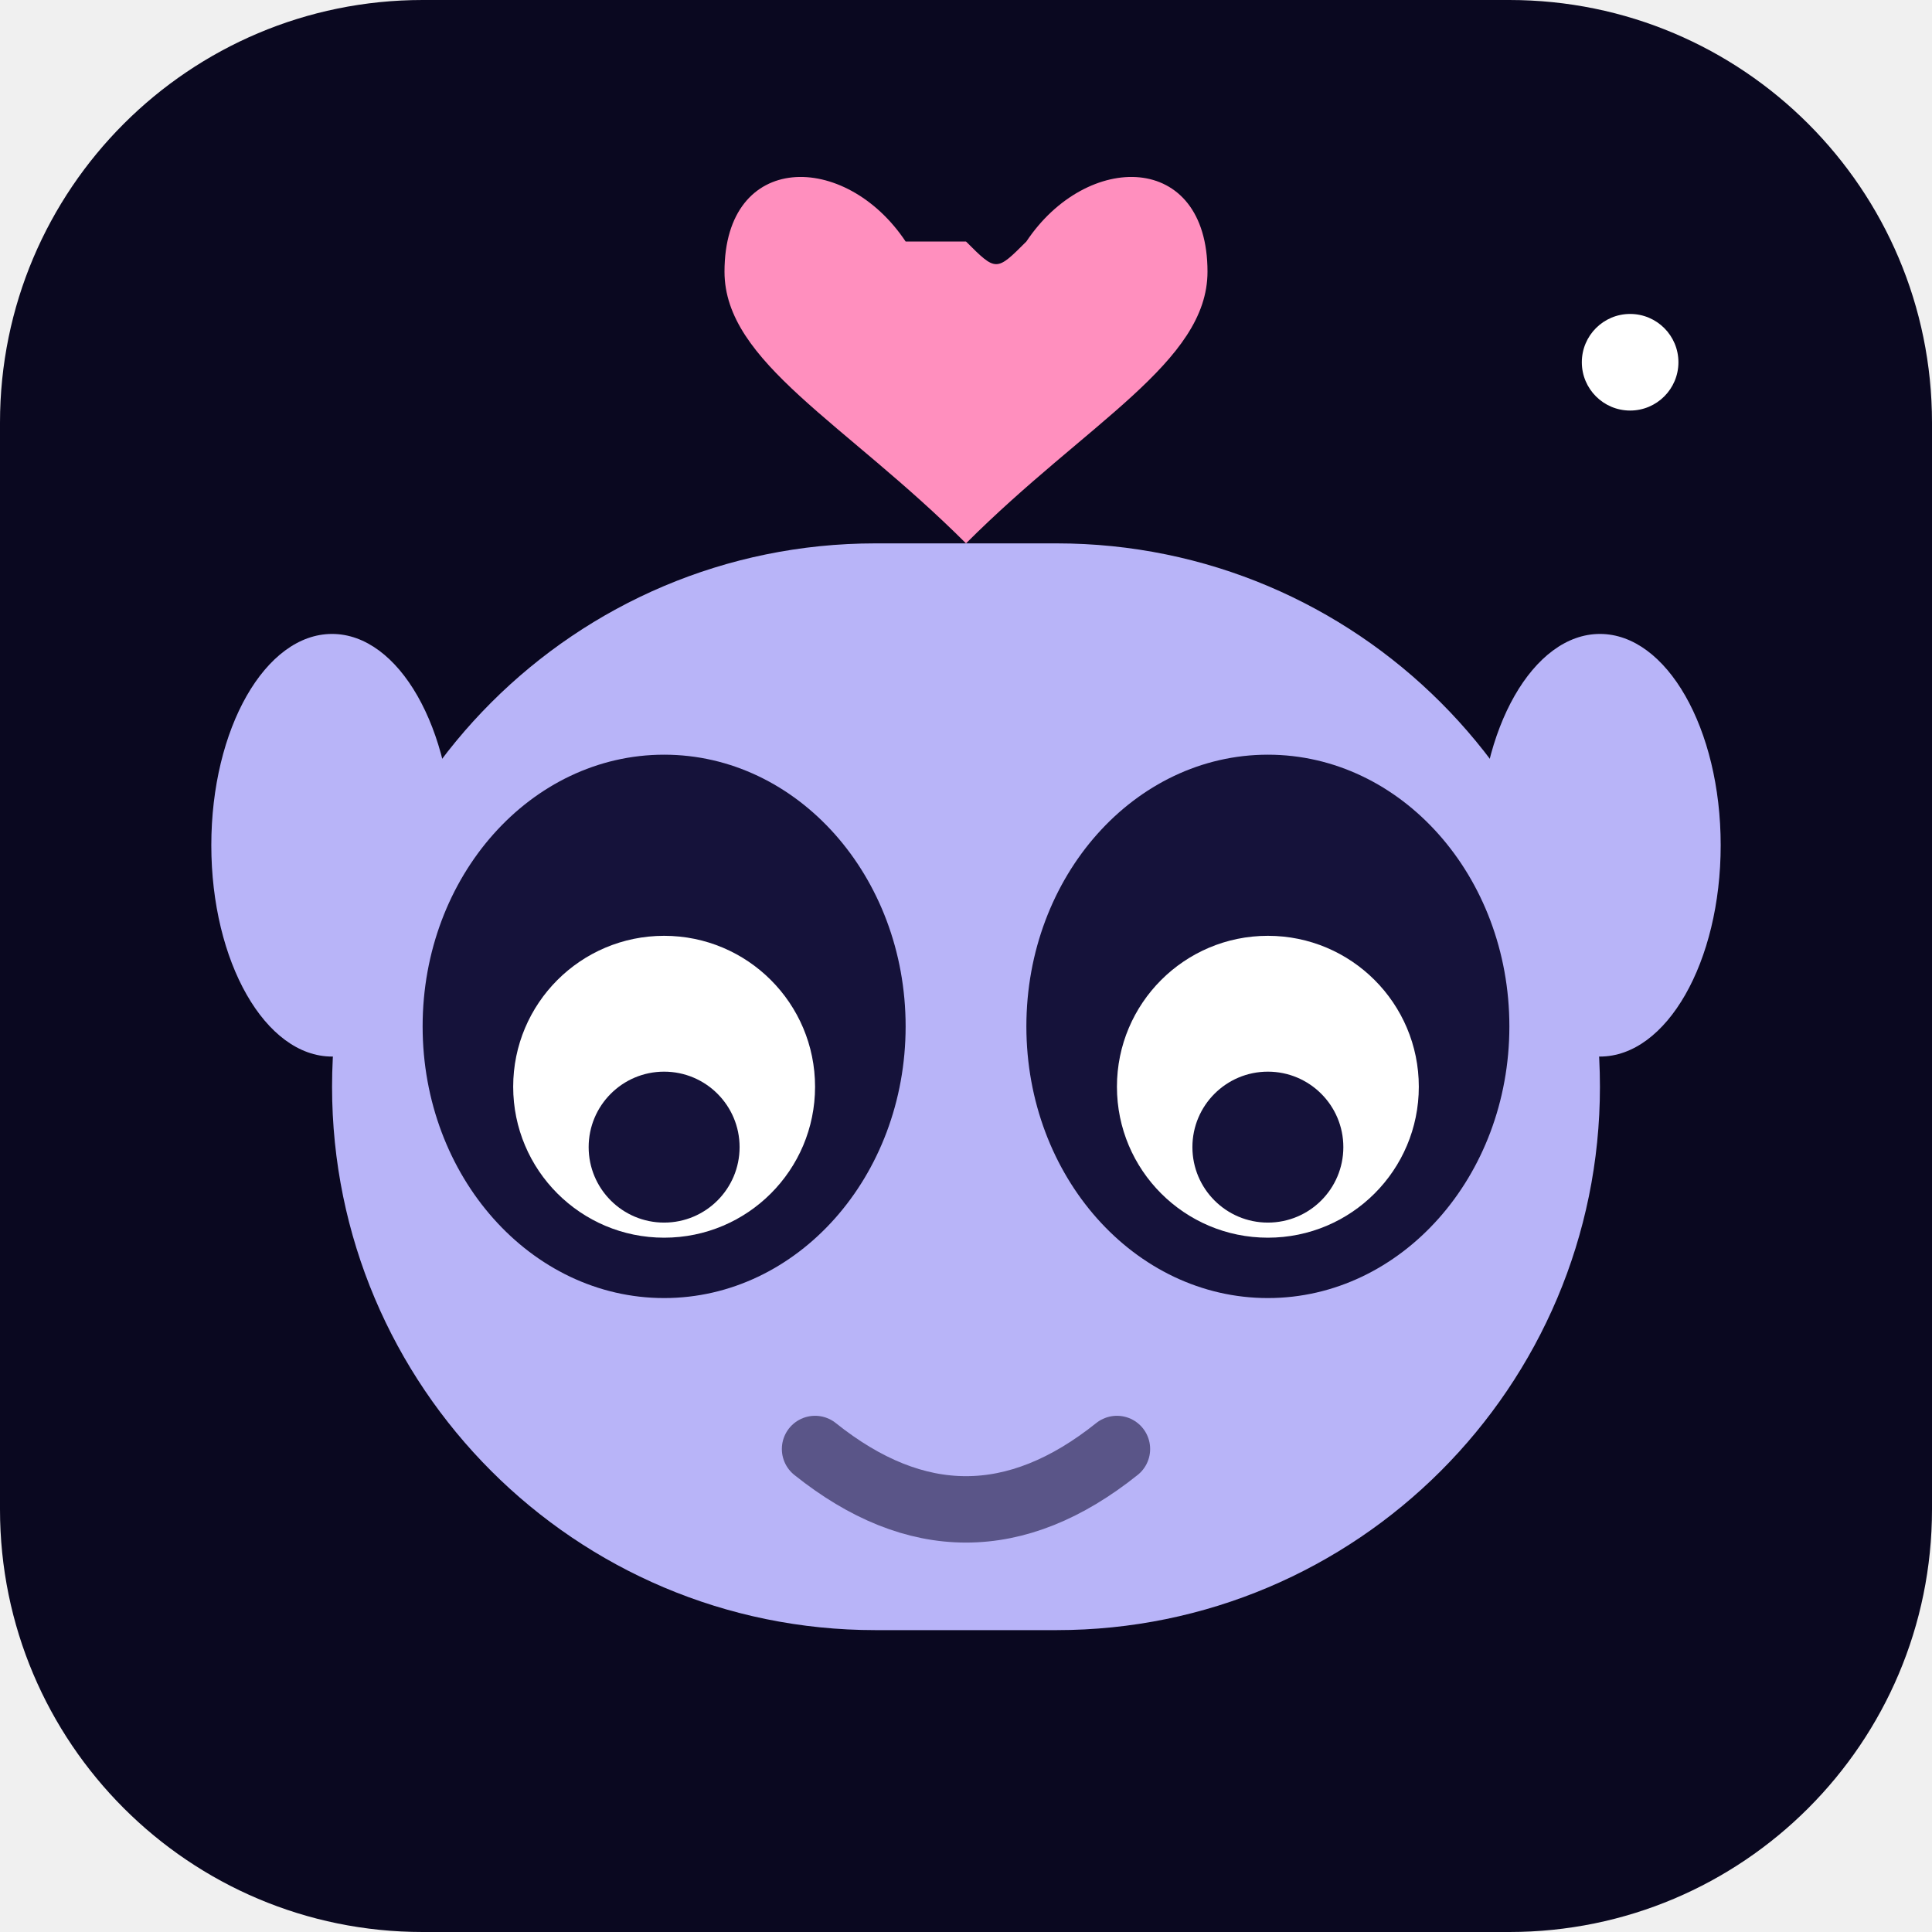
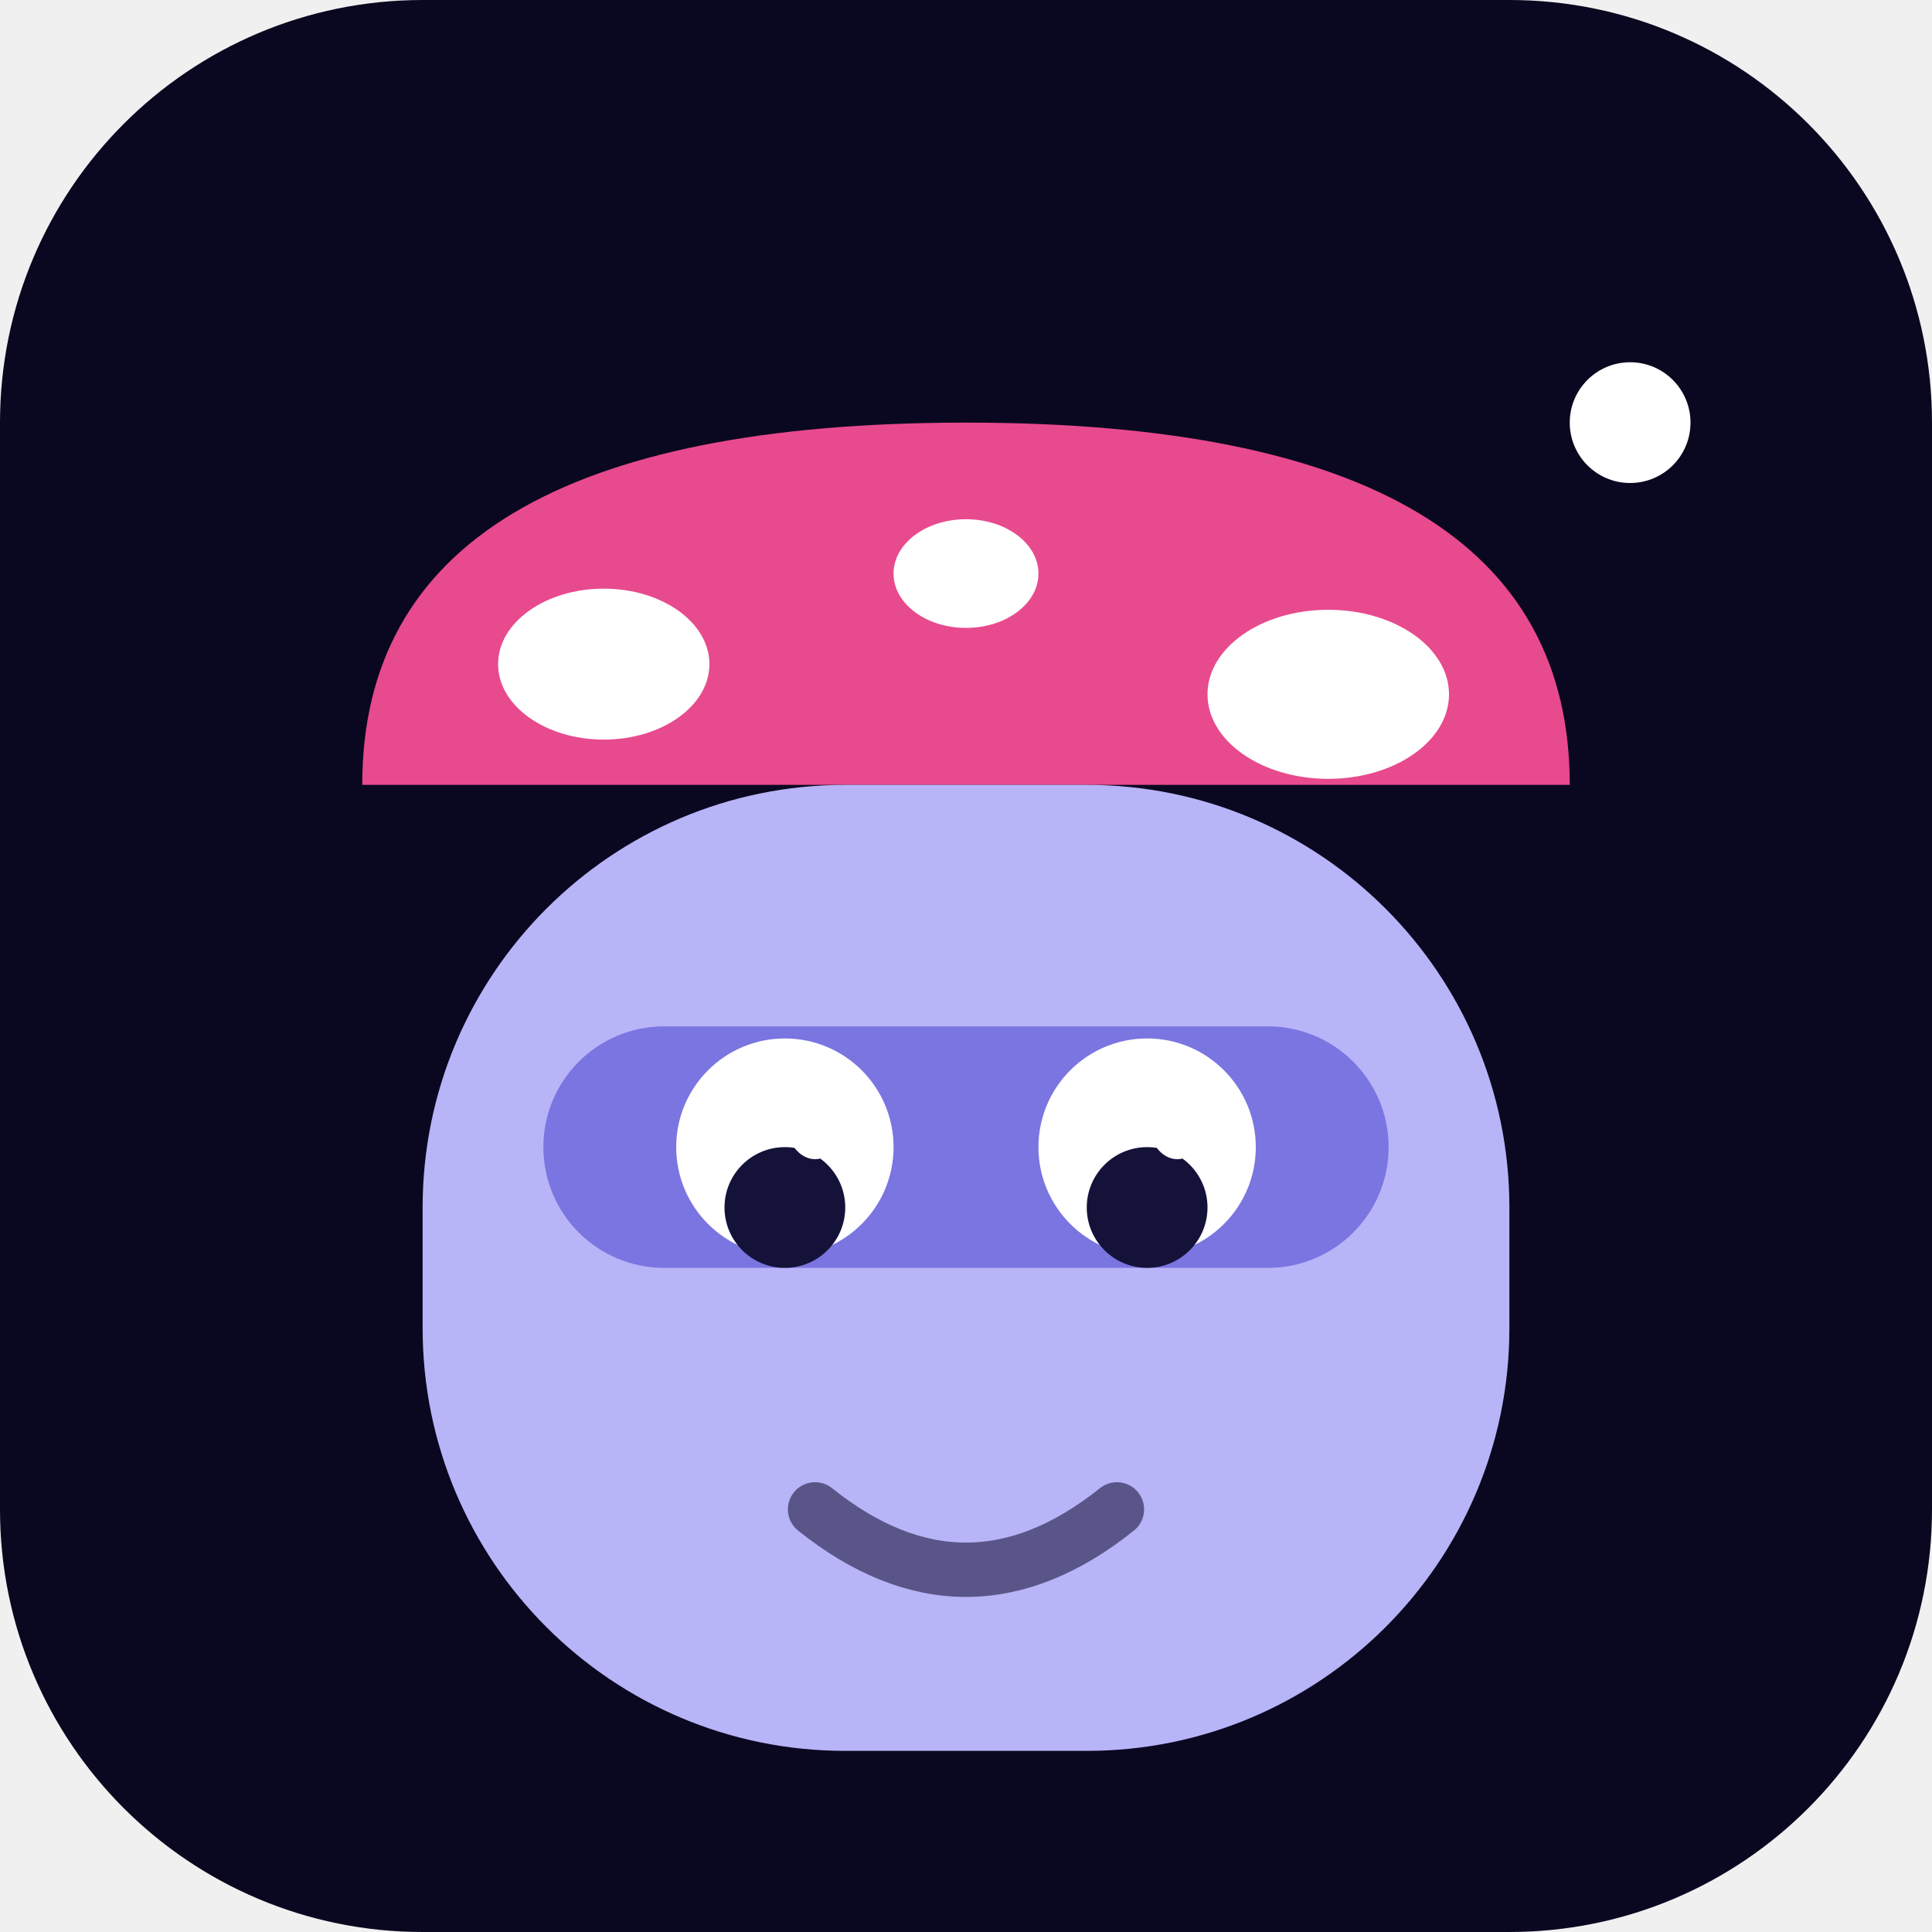
<svg xmlns="http://www.w3.org/2000/svg" viewBox="0 0 64 64" role="img" aria-label="OpenBuddy">
  <rect width="64" height="64" rx="14" fill="#0A0820" />
-   <line x1="32" y1="10" x2="32" y2="16" stroke="#9C95E8" stroke-width="2.2" stroke-linecap="round" />
-   <path d="M30 8 C28 5 24 5 24 9 C24 12 28 14 32 18 C36 14 40 12 40 9 C40 5 36 5 34 8 C33 9 33 9 32 8 Z" fill="#FF8FBE" />
-   <ellipse cx="11" cy="28" rx="4" ry="7" fill="#B8B4F8" />
-   <ellipse cx="53" cy="28" rx="4" ry="7" fill="#B8B4F8" />
-   <rect x="11" y="18" width="42" height="36" rx="18" fill="#B8B4F8" />
-   <ellipse cx="22" cy="34" rx="8" ry="9" fill="#15123A" />
-   <ellipse cx="42" cy="34" rx="8" ry="9" fill="#15123A" />
-   <circle cx="22" cy="36" r="5" fill="#FFFFFF" />
-   <circle cx="42" cy="36" r="5" fill="#FFFFFF" />
-   <circle cx="22" cy="38" r="2.5" fill="#15123A" />
-   <circle cx="42" cy="38" r="2.5" fill="#15123A" />
-   <ellipse cx="24" cy="34" rx="1.5" ry="2" fill="#FFFFFF" />
-   <ellipse cx="44" cy="34" rx="1.5" ry="2" fill="#FFFFFF" />
-   <path d="M27 48 Q32 52 37 48" fill="none" stroke="#5A5588" stroke-width="2.2" stroke-linecap="round" />
-   <circle cx="54" cy="12" r="1.6" fill="#FFFFFF" />
+   <path d="M12 26 Q12 14 32 14 Q52 14 52 26 Z" fill="#E84A8E" />
+   <ellipse cx="20" cy="22" rx="3.5" ry="2.5" fill="#FFFFFF" />
+   <ellipse cx="44" cy="23" rx="4" ry="2.8" fill="#FFFFFF" />
+   <ellipse cx="32" cy="19" rx="2.4" ry="1.8" fill="#FFFFFF" />
+   <rect x="14" y="26" width="36" height="32" rx="14" fill="#B8B4F8" />
+   <rect x="18" y="34" width="28" height="8" rx="4" fill="#7A75E0" />
+   <circle cx="26" cy="38" r="3.6" fill="#FFFFFF" />
+   <circle cx="38" cy="38" r="3.6" fill="#FFFFFF" />
+   <circle cx="26" cy="40" r="2" fill="#15123A" />
+   <circle cx="38" cy="40" r="2" fill="#15123A" />
+   <ellipse cx="27" cy="37" rx="1" ry="1.4" fill="#FFFFFF" />
+   <ellipse cx="39" cy="37" rx="1" ry="1.4" fill="#FFFFFF" />
+   <path d="M27 50 Q32 54 37 50" fill="none" stroke="#5A5588" stroke-width="1.8" stroke-linecap="round" />
+   <circle cx="54" cy="14" r="2" fill="#FFFFFF" />
</svg>
